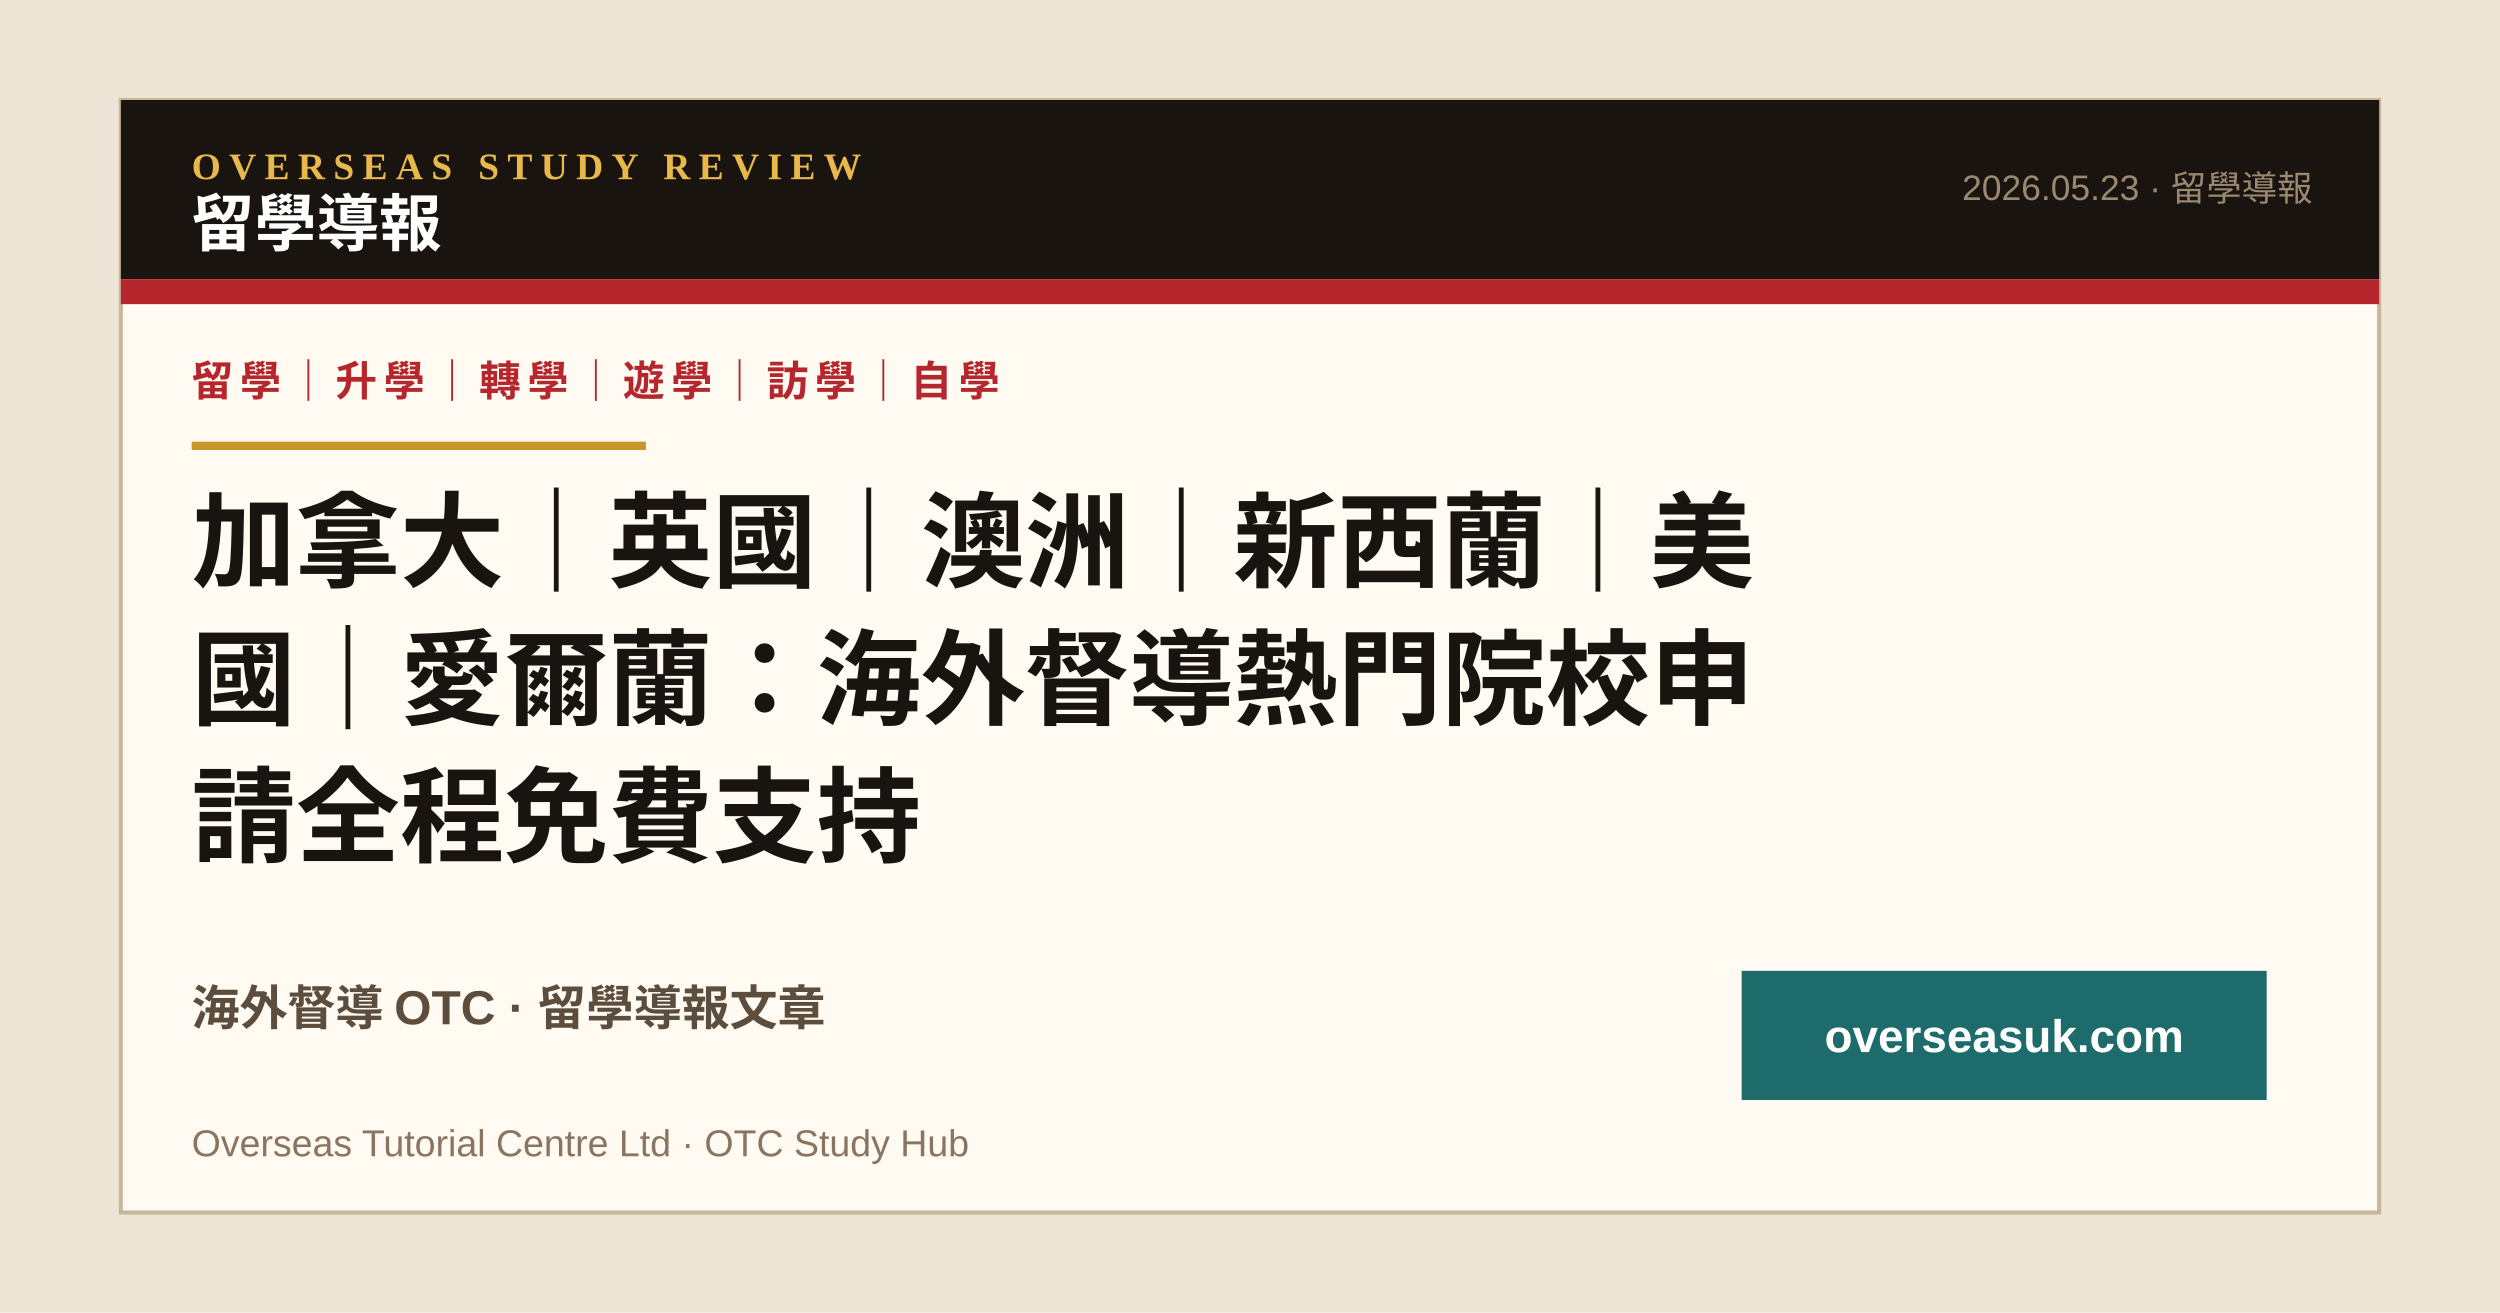
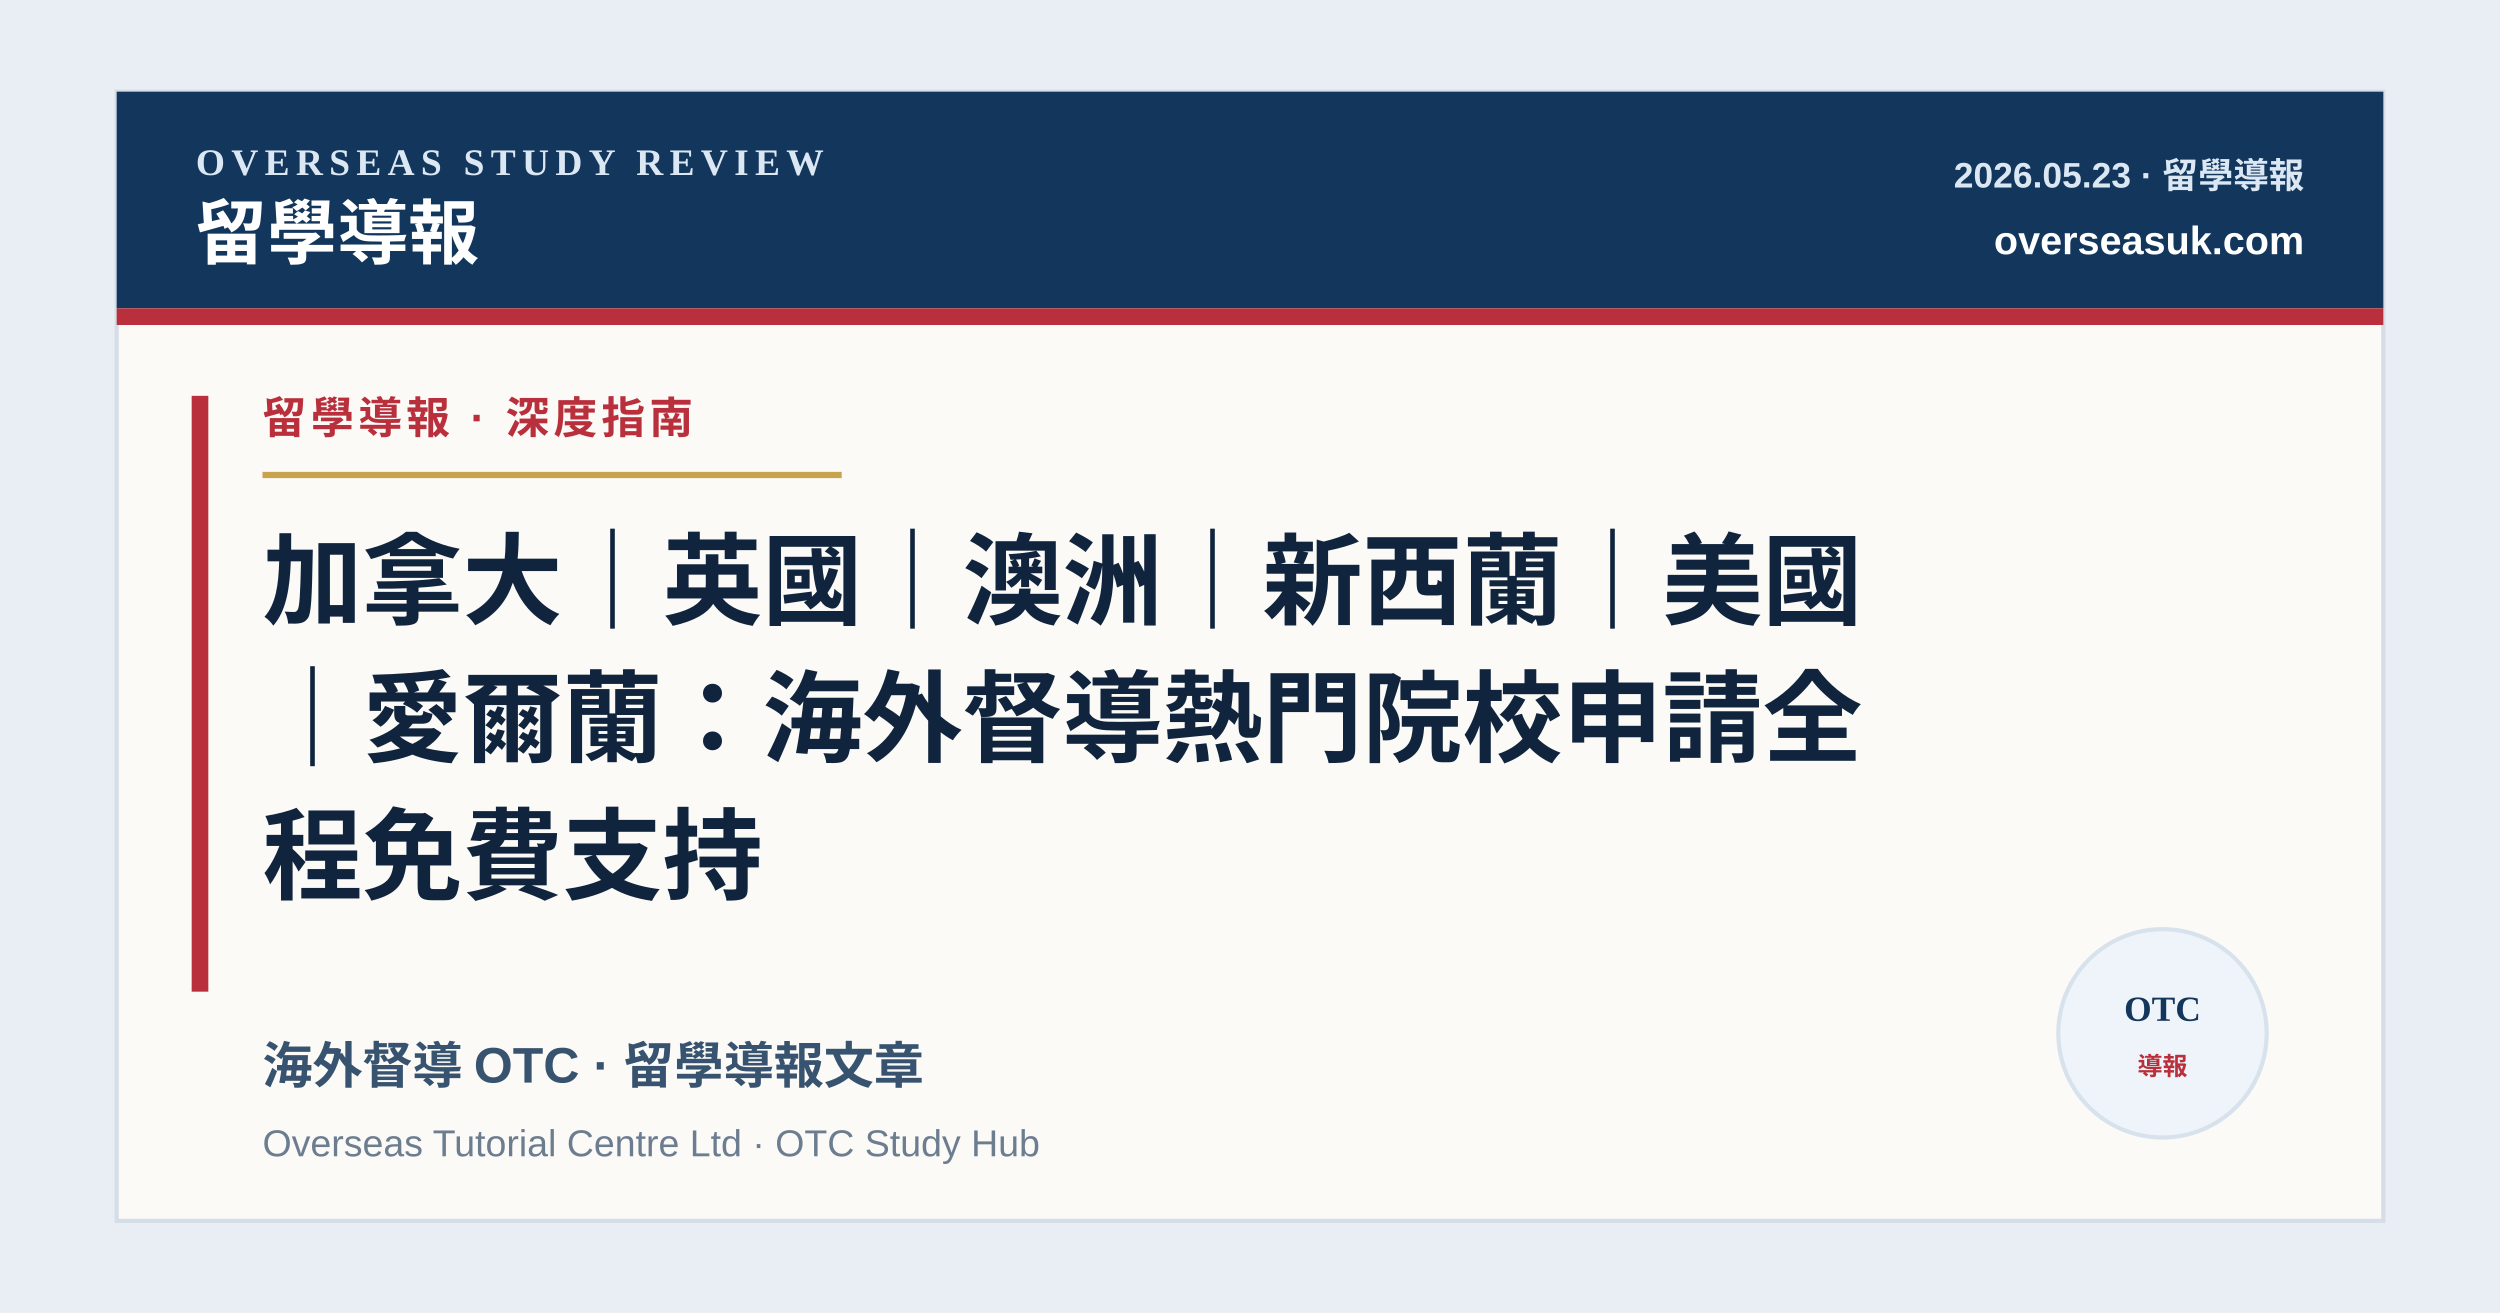
<svg xmlns="http://www.w3.org/2000/svg" width="1200" height="630" viewBox="0 0 1200 630">
-   <rect width="1200" height="630" fill="#efe5d6" />
-   <rect x="58" y="48" width="1084" height="534" fill="#fffaf2" stroke="#c8b89a" stroke-width="2" />
-   <rect x="58" y="48" width="1084" height="86" fill="#1a1410" />
-   <rect x="58" y="134" width="1084" height="12" fill="#b5272d" />
-   <text x="92" y="86" fill="#e8b84b" font-family="Georgia, 'Times New Roman', serif" font-size="18" font-weight="700" letter-spacing="4">OVERSEAS STUDY REVIEW</text>
-   <text x="92" y="118" fill="#ffffff" font-family="'Noto Serif TC', 'Songti TC', Georgia, serif" font-size="30" font-weight="800">留學導報</text>
-   <text x="1110" y="96" text-anchor="end" fill="#9a8870" font-family="Arial, sans-serif" font-size="17">2026.05.23 · 留學導報</text>
-   <text x="92" y="190" fill="#b5272d" font-family="Arial, sans-serif" font-size="20" font-weight="800" letter-spacing="3">留學｜升學｜轉學｜遊學｜訪學｜自學</text>
-   <line x1="92" y1="214" x2="310" y2="214" stroke="#c8952a" stroke-width="4" />
-   <text x="92" y="278" fill="#1a1410" font-family="'Noto Serif TC', 'Songti TC', Georgia, serif" font-size="50" font-weight="900">加拿大｜英國｜澳洲｜新西蘭｜美</text>
-   <text x="92" y="344" fill="#1a1410" font-family="'Noto Serif TC', 'Songti TC', Georgia, serif" font-size="50" font-weight="900">國｜愛爾蘭：海外督導熱門院校申</text>
-   <text x="92" y="410" fill="#1a1410" font-family="'Noto Serif TC', 'Songti TC', Georgia, serif" font-size="50" font-weight="900">請全程免費支持</text>
-   <text x="92" y="492" fill="#5d4d3c" font-family="'Noto Sans TC', Arial, sans-serif" font-size="23" font-weight="700">海外督導 OTC · 留學導報文章</text>
-   <rect x="836" y="466" width="252" height="62" fill="#1e6b6b" />
-   <text x="962" y="505" text-anchor="middle" fill="#ffffff" font-family="Arial, sans-serif" font-size="22" font-weight="800">overseasuk.com</text>
-   <text x="92" y="555" fill="#8b7560" font-family="Arial, sans-serif" font-size="18">Overseas Tutorial Centre Ltd · OTC Study Hub</text>
+   <rect width="1200" height="630" fill="#e9eef4" />
+   <rect x="56" y="44" width="1088" height="542" rx="0" fill="#fbfaf7" stroke="#d5dde7" stroke-width="2" />
+   <rect x="56" y="44" width="1088" height="104" fill="#12365c" />
+   <rect x="56" y="148" width="1088" height="8" fill="#b92f3b" />
+   <rect x="92" y="190" width="8" height="286" fill="#b92f3b" />
+   <text x="94" y="84" fill="#dbe7f3" font-family="Georgia, 'Times New Roman', serif" font-size="18" font-weight="700" letter-spacing="3">OVERSEAS STUDY REVIEW</text>
+   <text x="94" y="124" fill="#ffffff" font-family="'Noto Serif TC', 'Songti TC', Georgia, serif" font-size="34" font-weight="900">留學導報</text>
+   <text x="1106" y="90" text-anchor="end" fill="#dbe7f3" font-family="'Noto Sans TC', Arial, sans-serif" font-size="17" font-weight="700">2026.05.23 · 留學導報</text>
+   <text x="1106" y="122" text-anchor="end" fill="#ffffff" font-family="'Noto Sans TC', Arial, sans-serif" font-size="19" font-weight="800">overseasuk.com</text>
+   <text x="126" y="208" fill="#b92f3b" font-family="'Noto Sans TC', Arial, sans-serif" font-size="21" font-weight="900" letter-spacing="2">留學導報 · 深度指南</text>
+   <line x1="126" y1="228" x2="404" y2="228" stroke="#c9a24e" stroke-width="3" />
+   <text x="126" y="296" fill="#10243d" font-family="'Noto Serif TC', 'Songti TC', Georgia, serif" font-size="48" font-weight="900">加拿大｜英國｜澳洲｜新西蘭｜美國</text>
+   <text x="126" y="362" fill="#10243d" font-family="'Noto Serif TC', 'Songti TC', Georgia, serif" font-size="48" font-weight="900">｜愛爾蘭：海外督導熱門院校申請全</text>
+   <text x="126" y="428" fill="#10243d" font-family="'Noto Serif TC', 'Songti TC', Georgia, serif" font-size="48" font-weight="900">程免費支持</text>
+   <text x="126" y="520" fill="#38536f" font-family="'Noto Sans TC', Arial, sans-serif" font-size="24" font-weight="800">海外督導 OTC · 留學導報文章</text>
+   <text x="126" y="555" fill="#6c7d90" font-family="'Noto Sans TC', Arial, sans-serif" font-size="18">Overseas Tutorial Centre Ltd · OTC Study Hub</text>
+   <circle cx="1038" cy="496" r="50" fill="#eef4f9" stroke="#d7e2ec" stroke-width="2" />
+   <text x="1038" y="490" text-anchor="middle" fill="#12365c" font-family="Georgia, 'Times New Roman', serif" font-size="17" font-weight="800">OTC</text>
+   <text x="1038" y="516" text-anchor="middle" fill="#b92f3b" font-family="'Noto Sans TC', Arial, sans-serif" font-size="12" font-weight="900">導報</text>
</svg>
